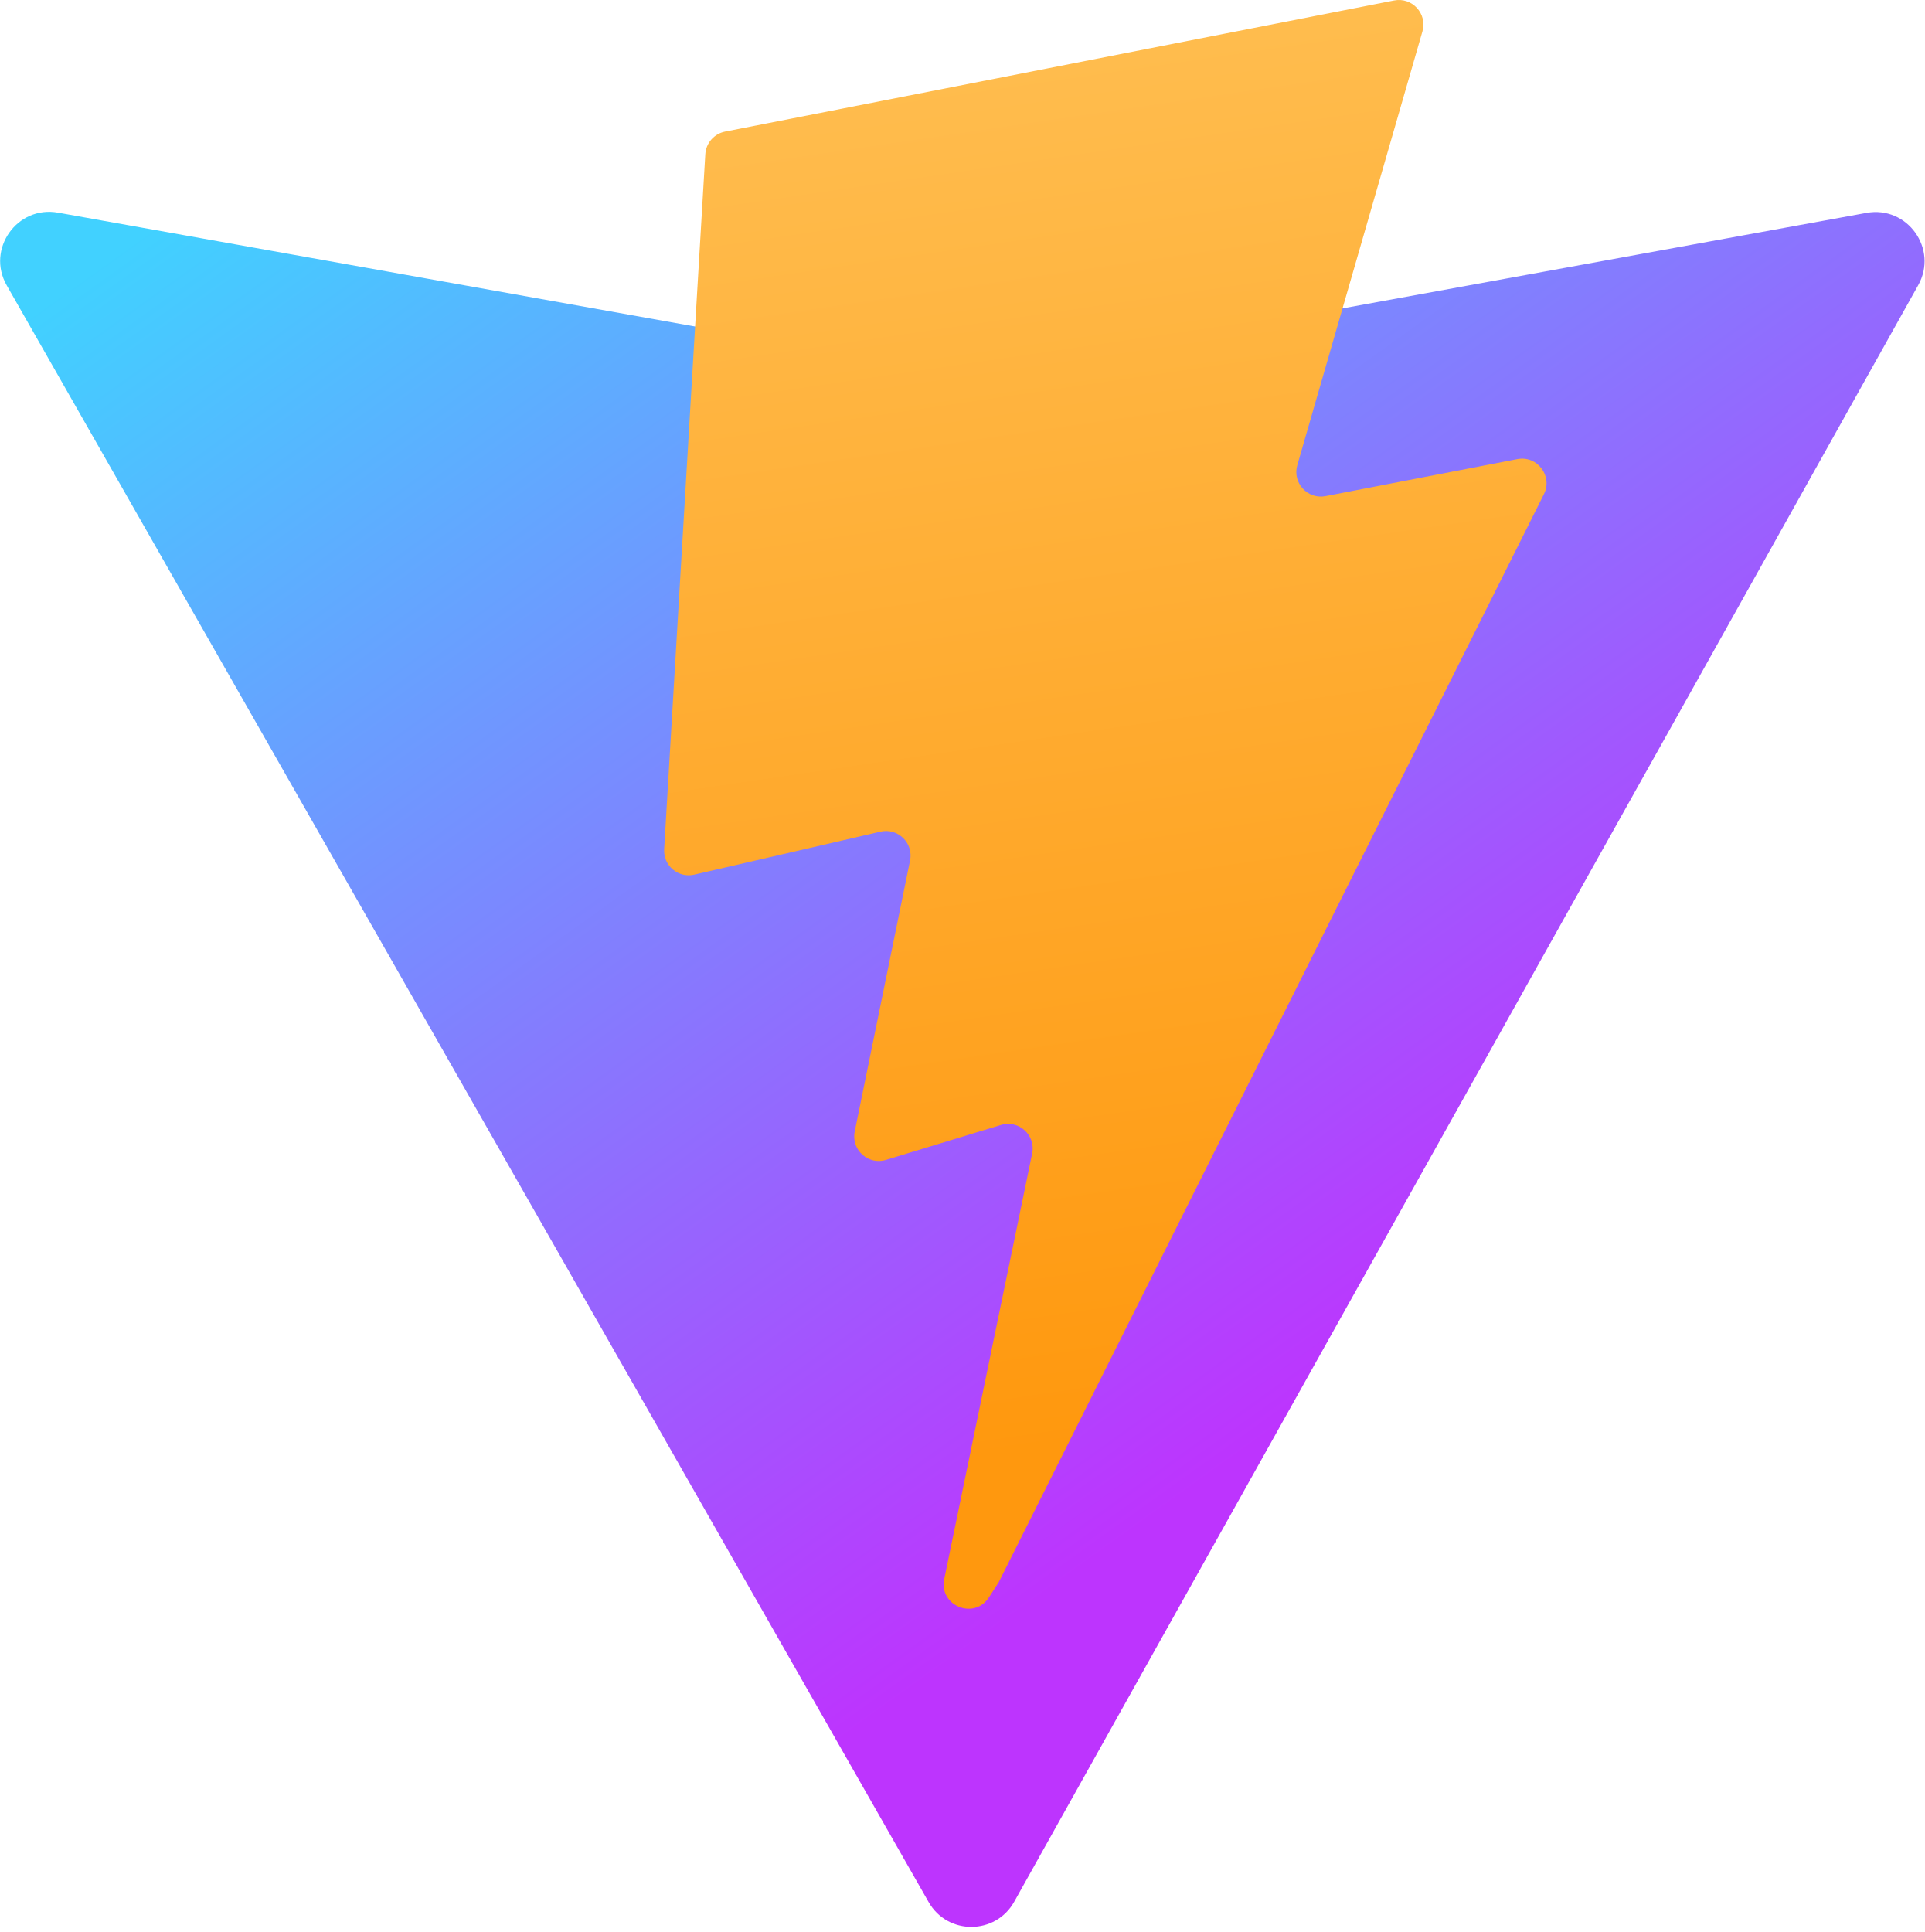
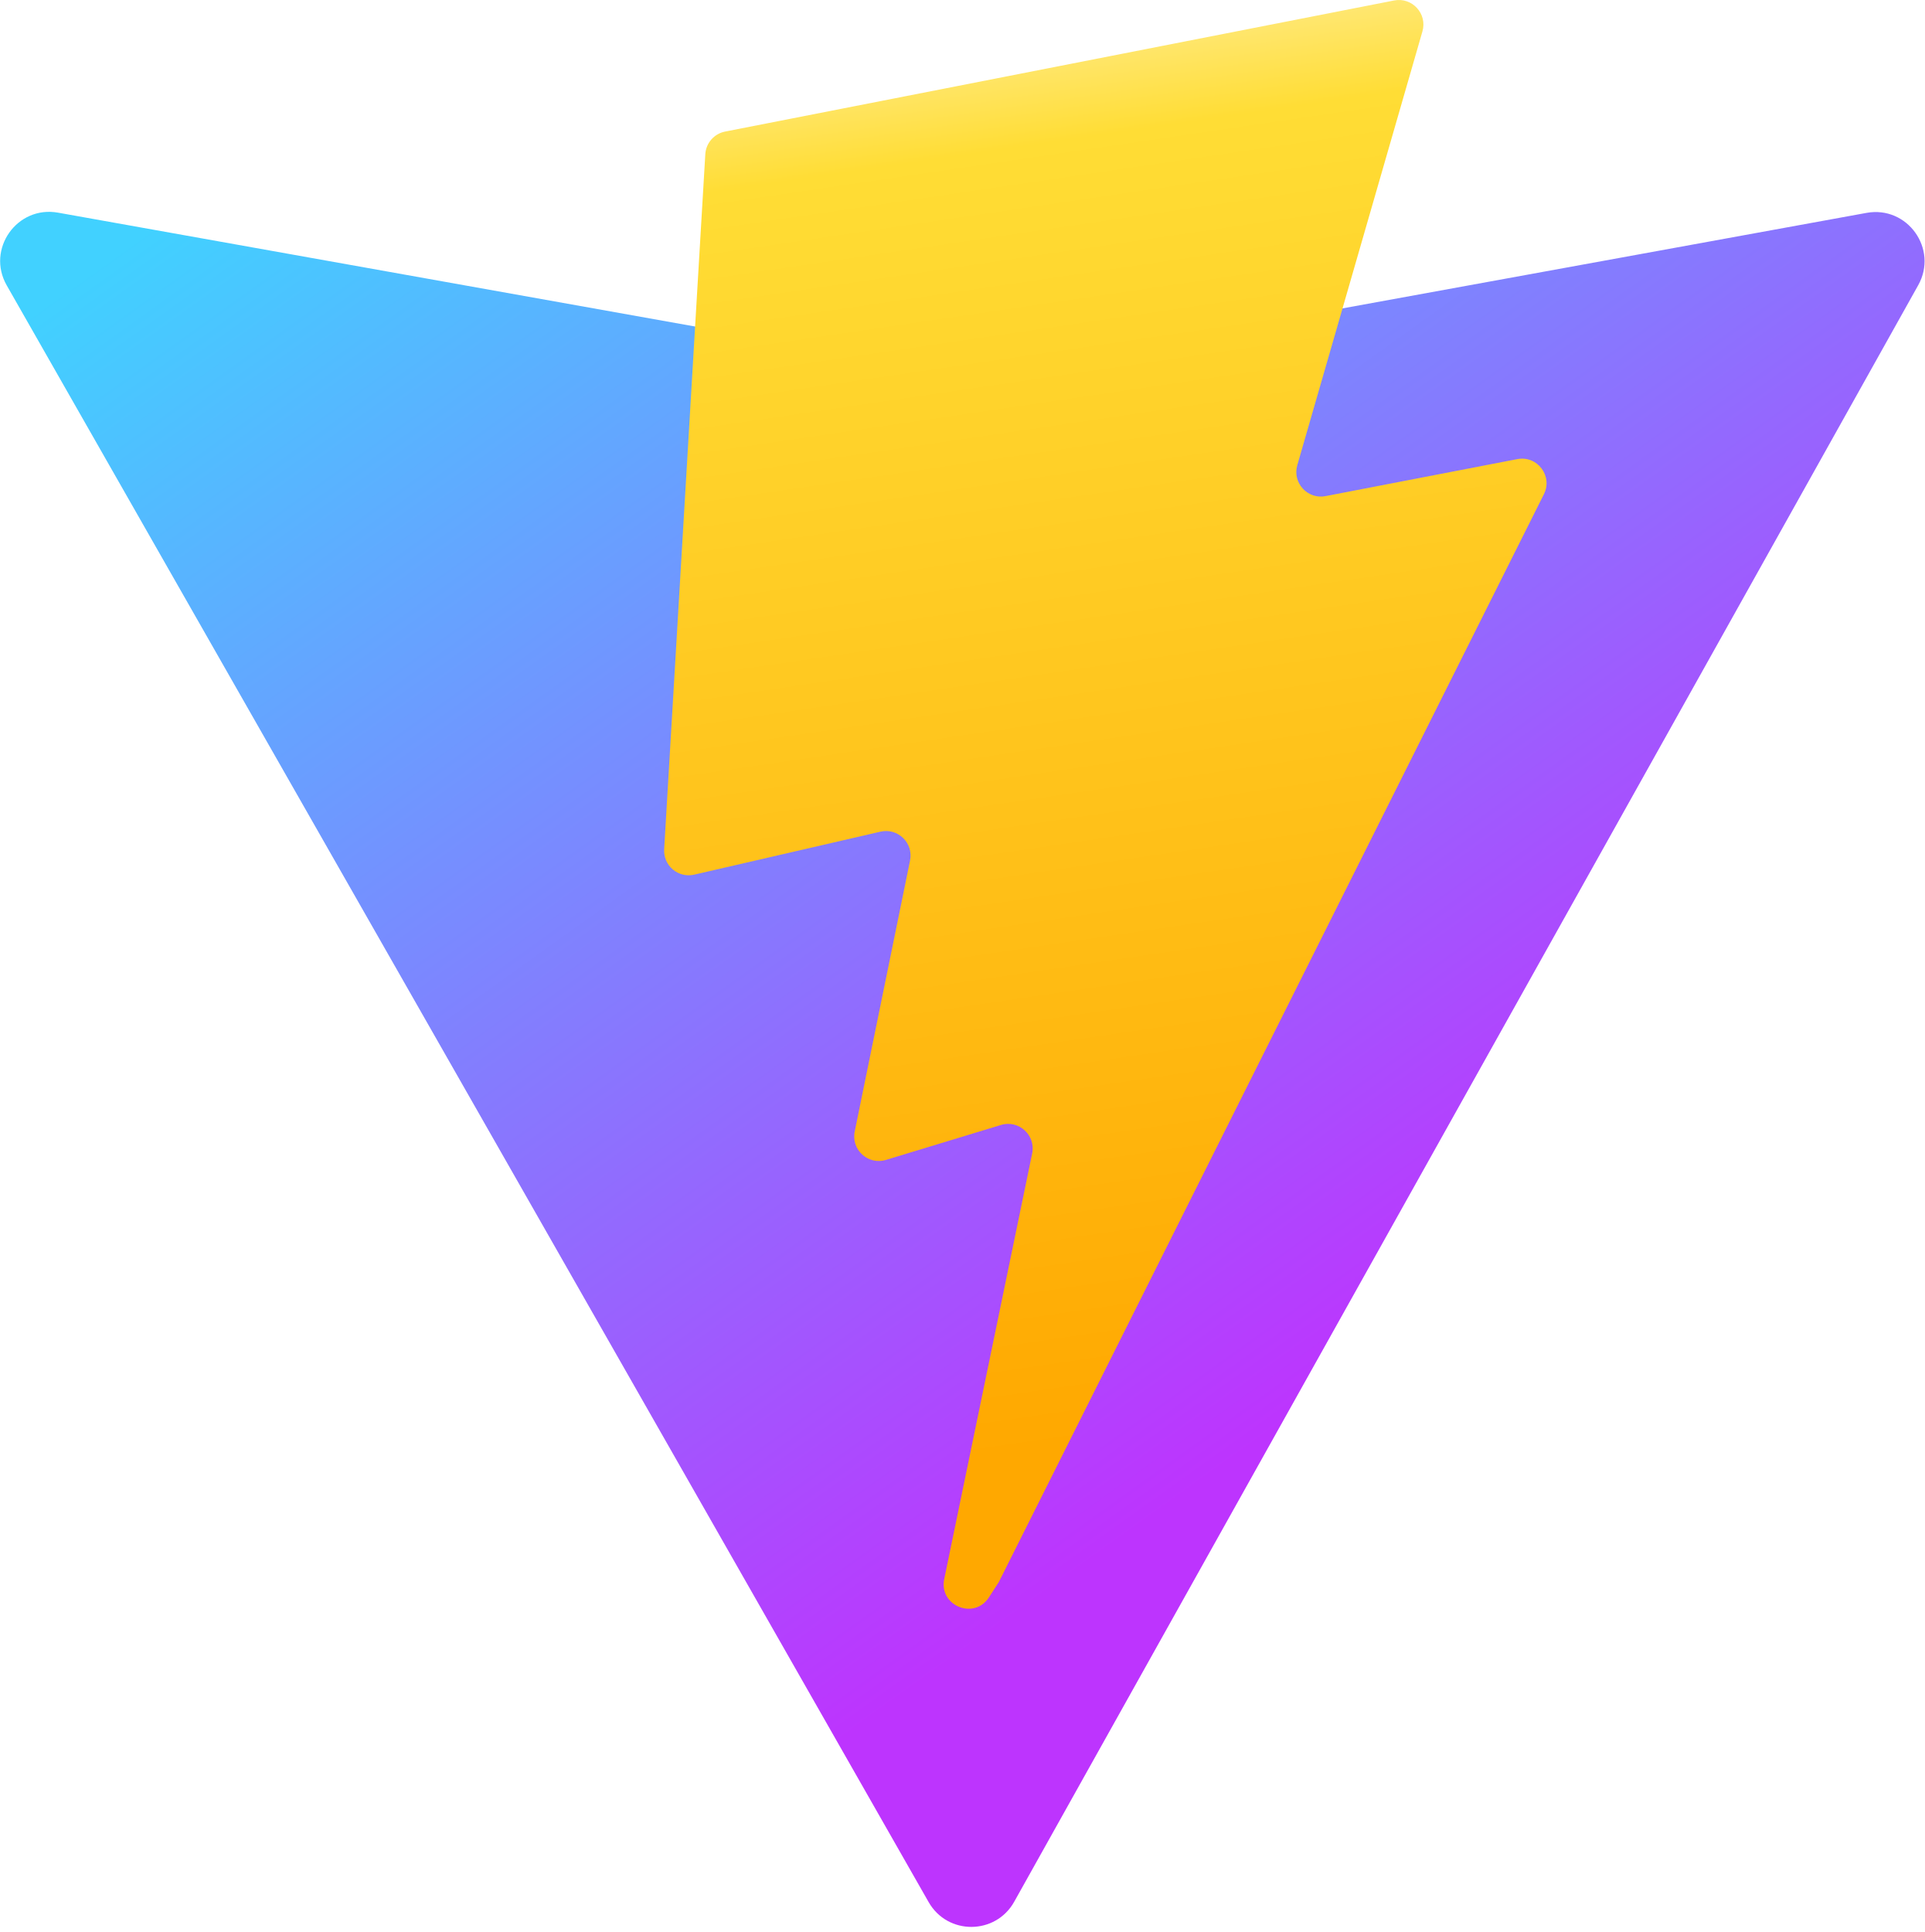
<svg xmlns="http://www.w3.org/2000/svg" aria-hidden="true" role="img" class="iconify iconify--logos" width="31.88" height="32" preserveAspectRatio="xMidYMid meet" viewBox="0 0 256 257">
  <defs>
    <linearGradient id="IconifyId1813088fe1fbc01fb466" x1="-.828%" x2="57.636%" y1="7.652%" y2="78.411%">
      <stop offset="0%" stop-color="#41D1FF" />
      <stop offset="100%" stop-color="#BD34FE" />
    </linearGradient>
    <linearGradient id="IconifyId1813088fe1fbc01fb467" x1="43.376%" x2="50.316%" y1="2.242%" y2="89.03%">
-       <stop offset="0%" stop-color="#FFBD4F" />
-       <stop offset="100%" stop-color="#FF980E" />
+       <stop offset="0%" stop-color="#FFEA83" />
+       <stop offset="8.333%" stop-color="#FFDD35" />
+       <stop offset="100%" stop-color="#FFA800" />
    </linearGradient>
  </defs>
  <path fill="url(#IconifyId1813088fe1fbc01fb466)" d="M255.153 37.938L134.897 252.976c-2.483 4.44-8.862 4.466-11.382.048L.875 37.958c-2.746-4.814 1.371-10.646 6.827-9.67l120.385 21.517a6.537 6.537 0 0 0 2.322-.004l117.867-21.483c5.438-.991 9.574 4.796 6.877 9.62Z" />
  <path fill="url(#IconifyId1813088fe1fbc01fb467)" d="M185.432.063L96.44 17.501a3.268 3.268 0 0 0-2.634 3.014l-5.474 92.456a3.268 3.268 0 0 0 3.997 3.378l24.777-5.718c2.318-.535 4.413 1.507 3.936 3.838l-7.361 36.047c-.495 2.426 1.782 4.5 4.151 3.78l15.304-4.649c2.372-.72 4.652 1.36 4.15 3.788l-11.698 56.621c-.732 3.542 3.979 5.473 5.943 2.437l1.313-2.028l72.516-144.72c1.215-2.423-.88-5.186-3.54-4.672l-25.505 4.922c-2.396.462-4.435-1.77-3.759-4.114l16.646-57.705c.677-2.35-1.37-4.583-3.769-4.113Z" />
</svg>
